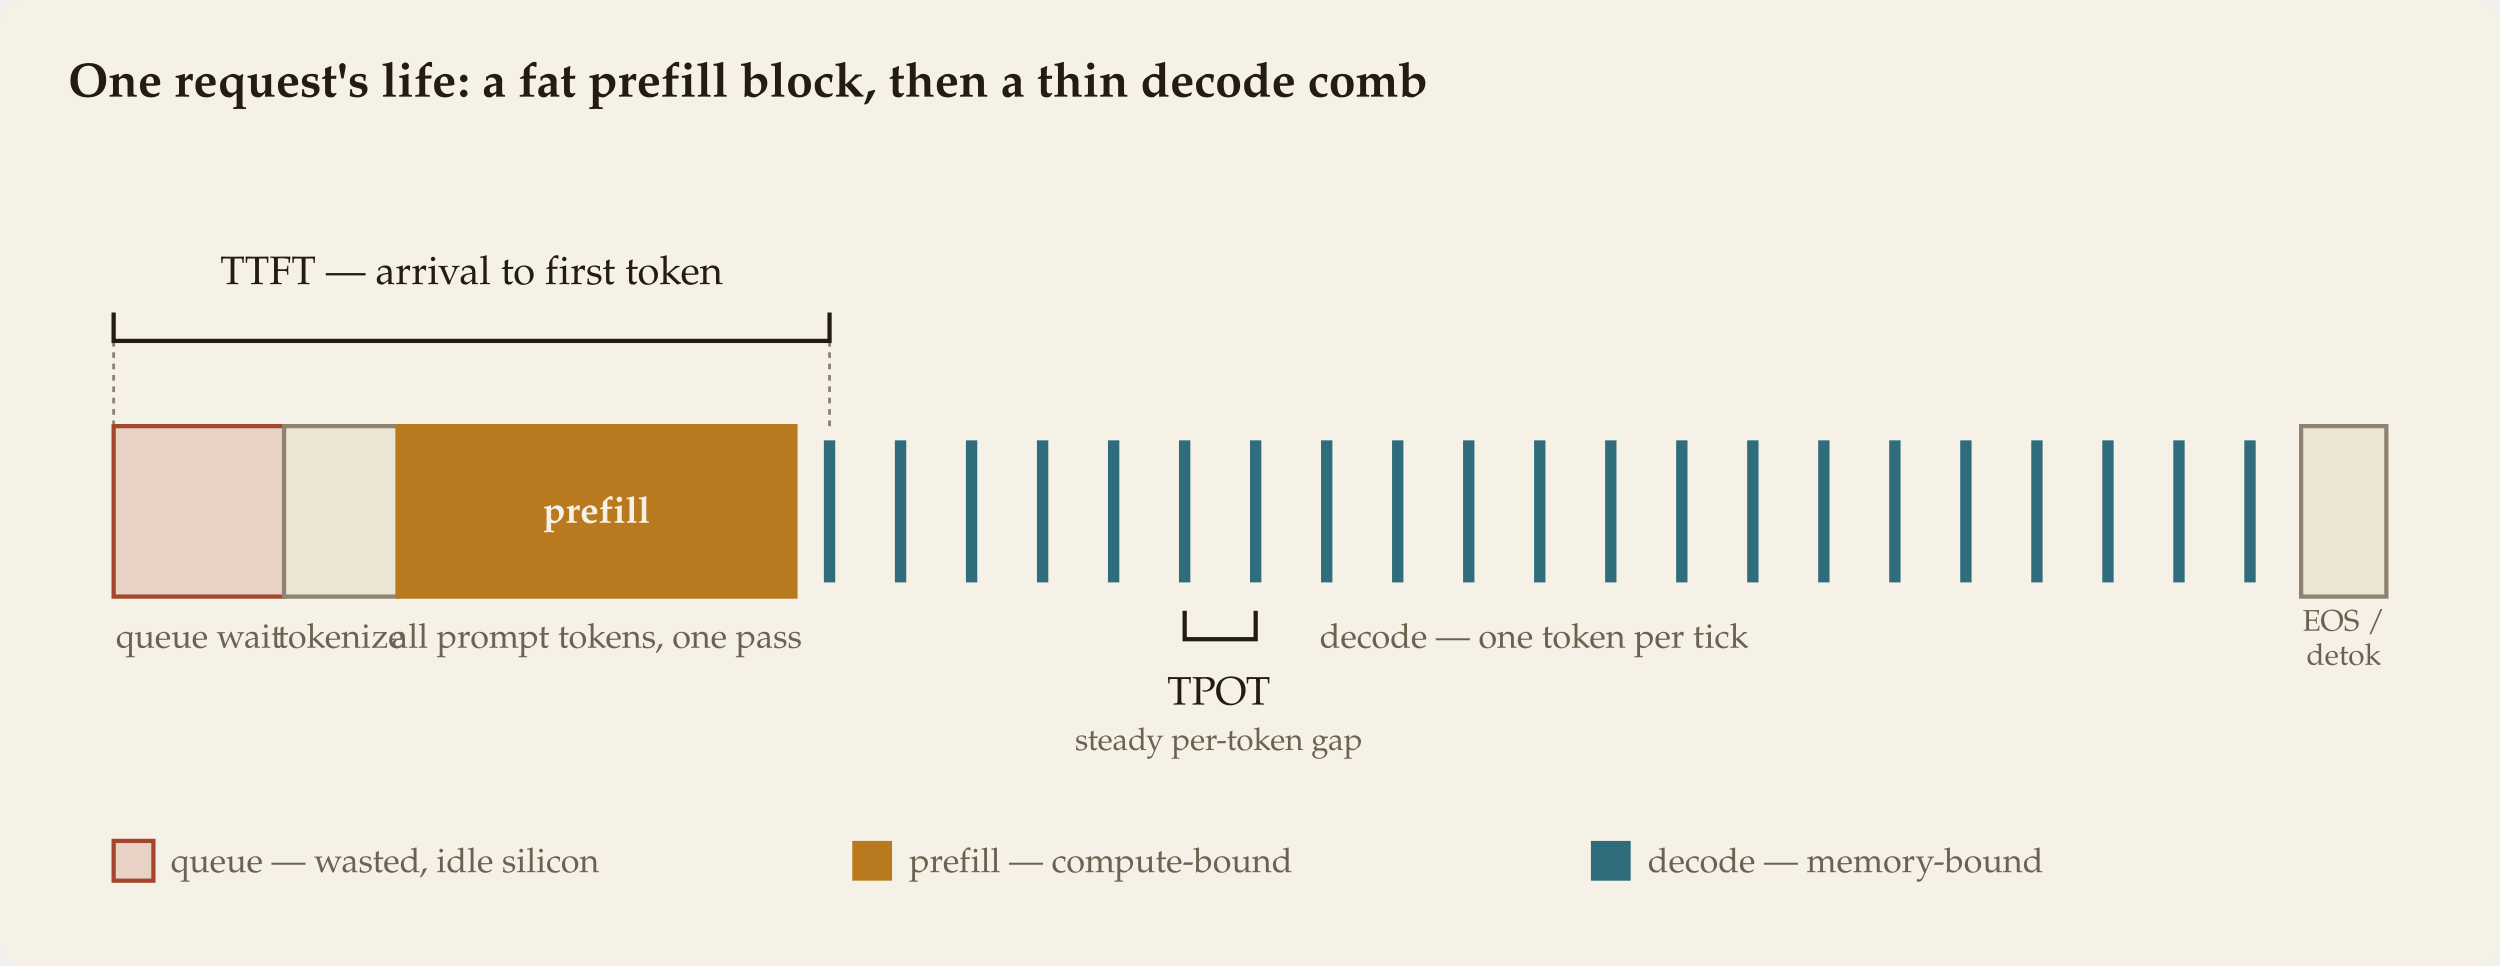
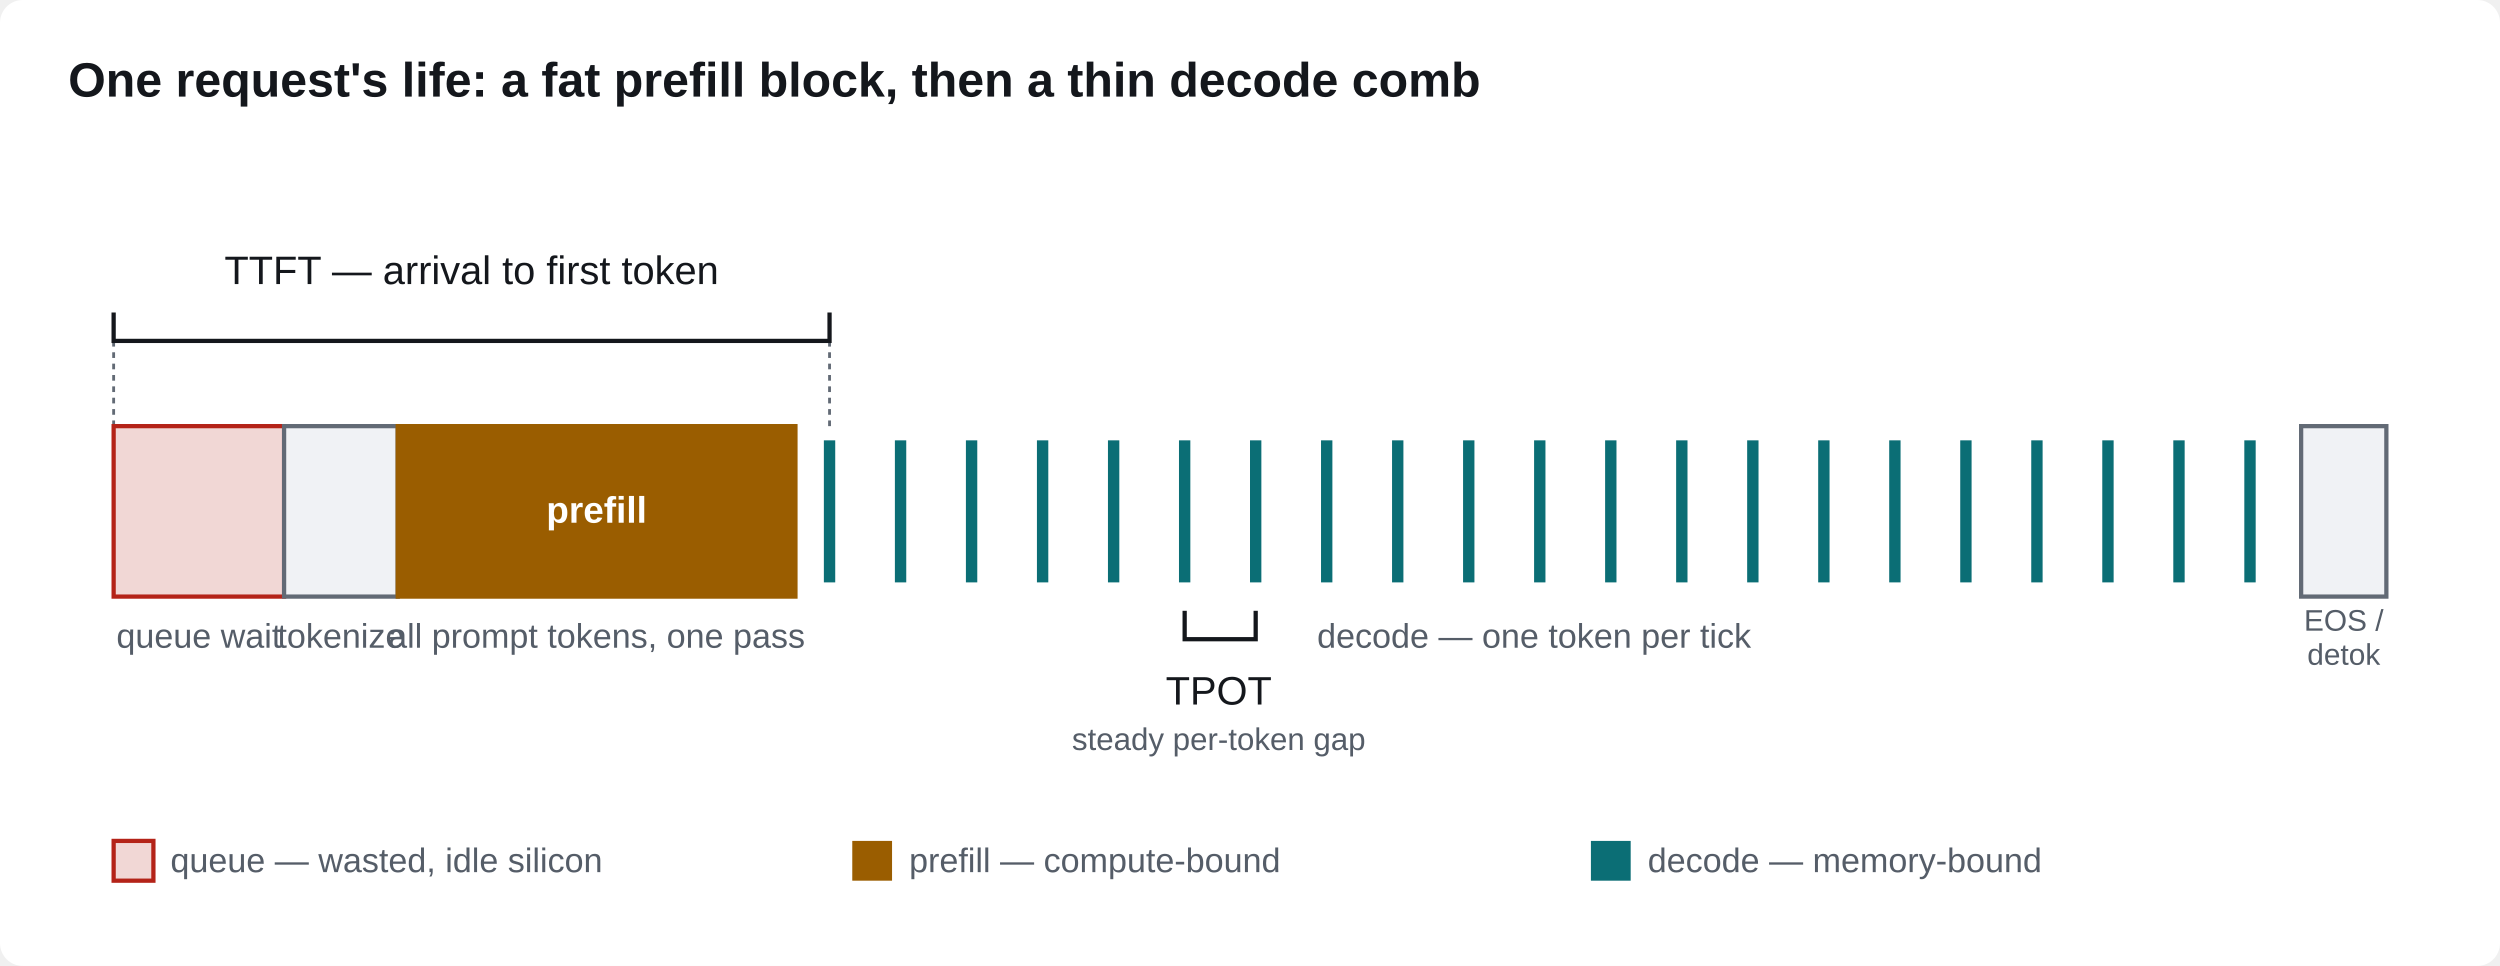
<svg xmlns="http://www.w3.org/2000/svg" viewBox="0 0 880 340" width="880" height="340">
-   <rect width="880" height="340" rx="8" fill="#f6f1e6" />
-   <text x="24" y="34" font-family="Iowan Old Style, Palatino, Georgia, serif" font-size="17" font-weight="600" fill="#221c12">One request's life: a fat prefill block, then a thin decode comb</text>
-   <line x1="40" y1="120" x2="40" y2="150" stroke="#8d8370" stroke-width="1" stroke-dasharray="2,2" />
-   <line x1="292" y1="120" x2="292" y2="150" stroke="#8d8370" stroke-width="1" stroke-dasharray="2,2" />
-   <path d="M40,110 L40,120 L292,120 L292,110" fill="none" stroke="#221c12" stroke-width="1.5" />
-   <text x="166" y="100" text-anchor="middle" font-family="Iowan Old Style, Palatino, Georgia, serif" font-size="14" fill="#221c12">TTFT — arrival to first token</text>
-   <rect x="40" y="150" width="60" height="60" fill="#a4462e" fill-opacity="0.18" stroke="#a4462e" stroke-width="1.5" />
-   <text x="70" y="228" text-anchor="middle" font-family="Iowan Old Style, Palatino, Georgia, serif" font-size="12" fill="#6b6250">queue wait</text>
-   <rect x="100" y="150" width="40" height="60" fill="#ece5d4" stroke="#8d8370" stroke-width="1.5" />
-   <text x="120" y="228" text-anchor="middle" font-family="Iowan Old Style, Palatino, Georgia, serif" font-size="12" fill="#6b6250">tokenize</text>
-   <rect x="140" y="150" width="140" height="60" fill="#b8791f" stroke="#b8791f" stroke-width="1.5" />
-   <text x="210" y="184" text-anchor="middle" font-family="Iowan Old Style, Palatino, Georgia, serif" font-size="13" font-weight="600" fill="#f6f1e6">prefill</text>
-   <text x="210" y="228" text-anchor="middle" font-family="Iowan Old Style, Palatino, Georgia, serif" font-size="12" fill="#6b6250">all prompt tokens, one pass</text>
-   <rect x="290" y="155" width="4" height="50" fill="#2f6d7d" />
-   <rect x="315" y="155" width="4" height="50" fill="#2f6d7d" />
-   <rect x="340" y="155" width="4" height="50" fill="#2f6d7d" />
-   <rect x="365" y="155" width="4" height="50" fill="#2f6d7d" />
-   <rect x="390" y="155" width="4" height="50" fill="#2f6d7d" />
-   <rect x="415" y="155" width="4" height="50" fill="#2f6d7d" />
-   <rect x="440" y="155" width="4" height="50" fill="#2f6d7d" />
-   <rect x="465" y="155" width="4" height="50" fill="#2f6d7d" />
-   <rect x="490" y="155" width="4" height="50" fill="#2f6d7d" />
-   <rect x="515" y="155" width="4" height="50" fill="#2f6d7d" />
-   <rect x="540" y="155" width="4" height="50" fill="#2f6d7d" />
-   <rect x="565" y="155" width="4" height="50" fill="#2f6d7d" />
-   <rect x="590" y="155" width="4" height="50" fill="#2f6d7d" />
-   <rect x="615" y="155" width="4" height="50" fill="#2f6d7d" />
-   <rect x="640" y="155" width="4" height="50" fill="#2f6d7d" />
-   <rect x="665" y="155" width="4" height="50" fill="#2f6d7d" />
-   <rect x="690" y="155" width="4" height="50" fill="#2f6d7d" />
-   <rect x="715" y="155" width="4" height="50" fill="#2f6d7d" />
-   <rect x="740" y="155" width="4" height="50" fill="#2f6d7d" />
-   <rect x="765" y="155" width="4" height="50" fill="#2f6d7d" />
-   <rect x="790" y="155" width="4" height="50" fill="#2f6d7d" />
-   <text x="540" y="228" text-anchor="middle" font-family="Iowan Old Style, Palatino, Georgia, serif" font-size="12" fill="#6b6250">decode — one token per tick</text>
-   <rect x="810" y="150" width="30" height="60" fill="#ece5d4" stroke="#8d8370" stroke-width="1.5" />
-   <text x="825" y="222" text-anchor="middle" font-family="Iowan Old Style, Palatino, Georgia, serif" font-size="10.5" fill="#6b6250">EOS /</text>
-   <text x="825" y="234" text-anchor="middle" font-family="Iowan Old Style, Palatino, Georgia, serif" font-size="10.5" fill="#6b6250">detok</text>
-   <path d="M417,215 L417,225 L442,225 L442,215" fill="none" stroke="#221c12" stroke-width="1.5" />
-   <text x="429" y="248" text-anchor="middle" font-family="Iowan Old Style, Palatino, Georgia, serif" font-size="14" fill="#221c12">TPOT</text>
-   <text x="429" y="264" text-anchor="middle" font-family="Iowan Old Style, Palatino, Georgia, serif" font-size="11" fill="#6b6250">steady per-token gap</text>
-   <rect x="40" y="296" width="14" height="14" fill="#a4462e" fill-opacity="0.18" stroke="#a4462e" stroke-width="1.5" />
-   <text x="60" y="307" font-family="Iowan Old Style, Palatino, Georgia, serif" font-size="12" fill="#6b6250">queue — wasted, idle silicon</text>
-   <rect x="300" y="296" width="14" height="14" fill="#b8791f" />
-   <text x="320" y="307" font-family="Iowan Old Style, Palatino, Georgia, serif" font-size="12" fill="#6b6250">prefill — compute-bound</text>
-   <rect x="560" y="296" width="14" height="14" fill="#2f6d7d" />
-   <text x="580" y="307" font-family="Iowan Old Style, Palatino, Georgia, serif" font-size="12" fill="#6b6250">decode — memory-bound</text>
+   <rect width="880" height="340" rx="8" fill="#ffffff" />
+   <text x="24" y="34" font-family="Atkinson Hyperlegible Next, system-ui, -apple-system, Segoe UI, Helvetica Neue, Arial, sans-serif" font-size="17" font-weight="600" fill="#14171c">One request's life: a fat prefill block, then a thin decode comb</text>
+   <line x1="40" y1="120" x2="40" y2="150" stroke="#626a75" stroke-width="1" stroke-dasharray="2,2" />
+   <line x1="292" y1="120" x2="292" y2="150" stroke="#626a75" stroke-width="1" stroke-dasharray="2,2" />
+   <path d="M40,110 L40,120 L292,120 L292,110" fill="none" stroke="#14171c" stroke-width="1.5" />
+   <text x="166" y="100" text-anchor="middle" font-family="Atkinson Hyperlegible Next, system-ui, -apple-system, Segoe UI, Helvetica Neue, Arial, sans-serif" font-size="14" fill="#14171c">TTFT — arrival to first token</text>
+   <rect x="40" y="150" width="60" height="60" fill="#b42318" fill-opacity="0.18" stroke="#b42318" stroke-width="1.5" />
+   <text x="70" y="228" text-anchor="middle" font-family="Atkinson Hyperlegible Next, system-ui, -apple-system, Segoe UI, Helvetica Neue, Arial, sans-serif" font-size="12" fill="#555d68">queue wait</text>
+   <rect x="100" y="150" width="40" height="60" fill="#f0f2f5" stroke="#626a75" stroke-width="1.5" />
+   <text x="120" y="228" text-anchor="middle" font-family="Atkinson Hyperlegible Next, system-ui, -apple-system, Segoe UI, Helvetica Neue, Arial, sans-serif" font-size="12" fill="#555d68">tokenize</text>
+   <rect x="140" y="150" width="140" height="60" fill="#9a5d00" stroke="#9a5d00" stroke-width="1.5" />
+   <text x="210" y="184" text-anchor="middle" font-family="Atkinson Hyperlegible Next, system-ui, -apple-system, Segoe UI, Helvetica Neue, Arial, sans-serif" font-size="13" font-weight="600" fill="#ffffff">prefill</text>
+   <text x="210" y="228" text-anchor="middle" font-family="Atkinson Hyperlegible Next, system-ui, -apple-system, Segoe UI, Helvetica Neue, Arial, sans-serif" font-size="12" fill="#555d68">all prompt tokens, one pass</text>
+   <rect x="290" y="155" width="4" height="50" fill="#0b6e75" />
+   <rect x="315" y="155" width="4" height="50" fill="#0b6e75" />
+   <rect x="340" y="155" width="4" height="50" fill="#0b6e75" />
+   <rect x="365" y="155" width="4" height="50" fill="#0b6e75" />
+   <rect x="390" y="155" width="4" height="50" fill="#0b6e75" />
+   <rect x="415" y="155" width="4" height="50" fill="#0b6e75" />
+   <rect x="440" y="155" width="4" height="50" fill="#0b6e75" />
+   <rect x="465" y="155" width="4" height="50" fill="#0b6e75" />
+   <rect x="490" y="155" width="4" height="50" fill="#0b6e75" />
+   <rect x="515" y="155" width="4" height="50" fill="#0b6e75" />
+   <rect x="540" y="155" width="4" height="50" fill="#0b6e75" />
+   <rect x="565" y="155" width="4" height="50" fill="#0b6e75" />
+   <rect x="590" y="155" width="4" height="50" fill="#0b6e75" />
+   <rect x="615" y="155" width="4" height="50" fill="#0b6e75" />
+   <rect x="640" y="155" width="4" height="50" fill="#0b6e75" />
+   <rect x="665" y="155" width="4" height="50" fill="#0b6e75" />
+   <rect x="690" y="155" width="4" height="50" fill="#0b6e75" />
+   <rect x="715" y="155" width="4" height="50" fill="#0b6e75" />
+   <rect x="740" y="155" width="4" height="50" fill="#0b6e75" />
+   <rect x="765" y="155" width="4" height="50" fill="#0b6e75" />
+   <rect x="790" y="155" width="4" height="50" fill="#0b6e75" />
+   <text x="540" y="228" text-anchor="middle" font-family="Atkinson Hyperlegible Next, system-ui, -apple-system, Segoe UI, Helvetica Neue, Arial, sans-serif" font-size="12" fill="#555d68">decode — one token per tick</text>
+   <rect x="810" y="150" width="30" height="60" fill="#f0f2f5" stroke="#626a75" stroke-width="1.5" />
+   <text x="825" y="222" text-anchor="middle" font-family="Atkinson Hyperlegible Next, system-ui, -apple-system, Segoe UI, Helvetica Neue, Arial, sans-serif" font-size="10.5" fill="#555d68">EOS /</text>
+   <text x="825" y="234" text-anchor="middle" font-family="Atkinson Hyperlegible Next, system-ui, -apple-system, Segoe UI, Helvetica Neue, Arial, sans-serif" font-size="10.5" fill="#555d68">detok</text>
+   <path d="M417,215 L417,225 L442,225 L442,215" fill="none" stroke="#14171c" stroke-width="1.5" />
+   <text x="429" y="248" text-anchor="middle" font-family="Atkinson Hyperlegible Next, system-ui, -apple-system, Segoe UI, Helvetica Neue, Arial, sans-serif" font-size="14" fill="#14171c">TPOT</text>
+   <text x="429" y="264" text-anchor="middle" font-family="Atkinson Hyperlegible Next, system-ui, -apple-system, Segoe UI, Helvetica Neue, Arial, sans-serif" font-size="11" fill="#555d68">steady per-token gap</text>
+   <rect x="40" y="296" width="14" height="14" fill="#b42318" fill-opacity="0.18" stroke="#b42318" stroke-width="1.5" />
+   <text x="60" y="307" font-family="Atkinson Hyperlegible Next, system-ui, -apple-system, Segoe UI, Helvetica Neue, Arial, sans-serif" font-size="12" fill="#555d68">queue — wasted, idle silicon</text>
+   <rect x="300" y="296" width="14" height="14" fill="#9a5d00" />
+   <text x="320" y="307" font-family="Atkinson Hyperlegible Next, system-ui, -apple-system, Segoe UI, Helvetica Neue, Arial, sans-serif" font-size="12" fill="#555d68">prefill — compute-bound</text>
+   <rect x="560" y="296" width="14" height="14" fill="#0b6e75" />
+   <text x="580" y="307" font-family="Atkinson Hyperlegible Next, system-ui, -apple-system, Segoe UI, Helvetica Neue, Arial, sans-serif" font-size="12" fill="#555d68">decode — memory-bound</text>
</svg>
